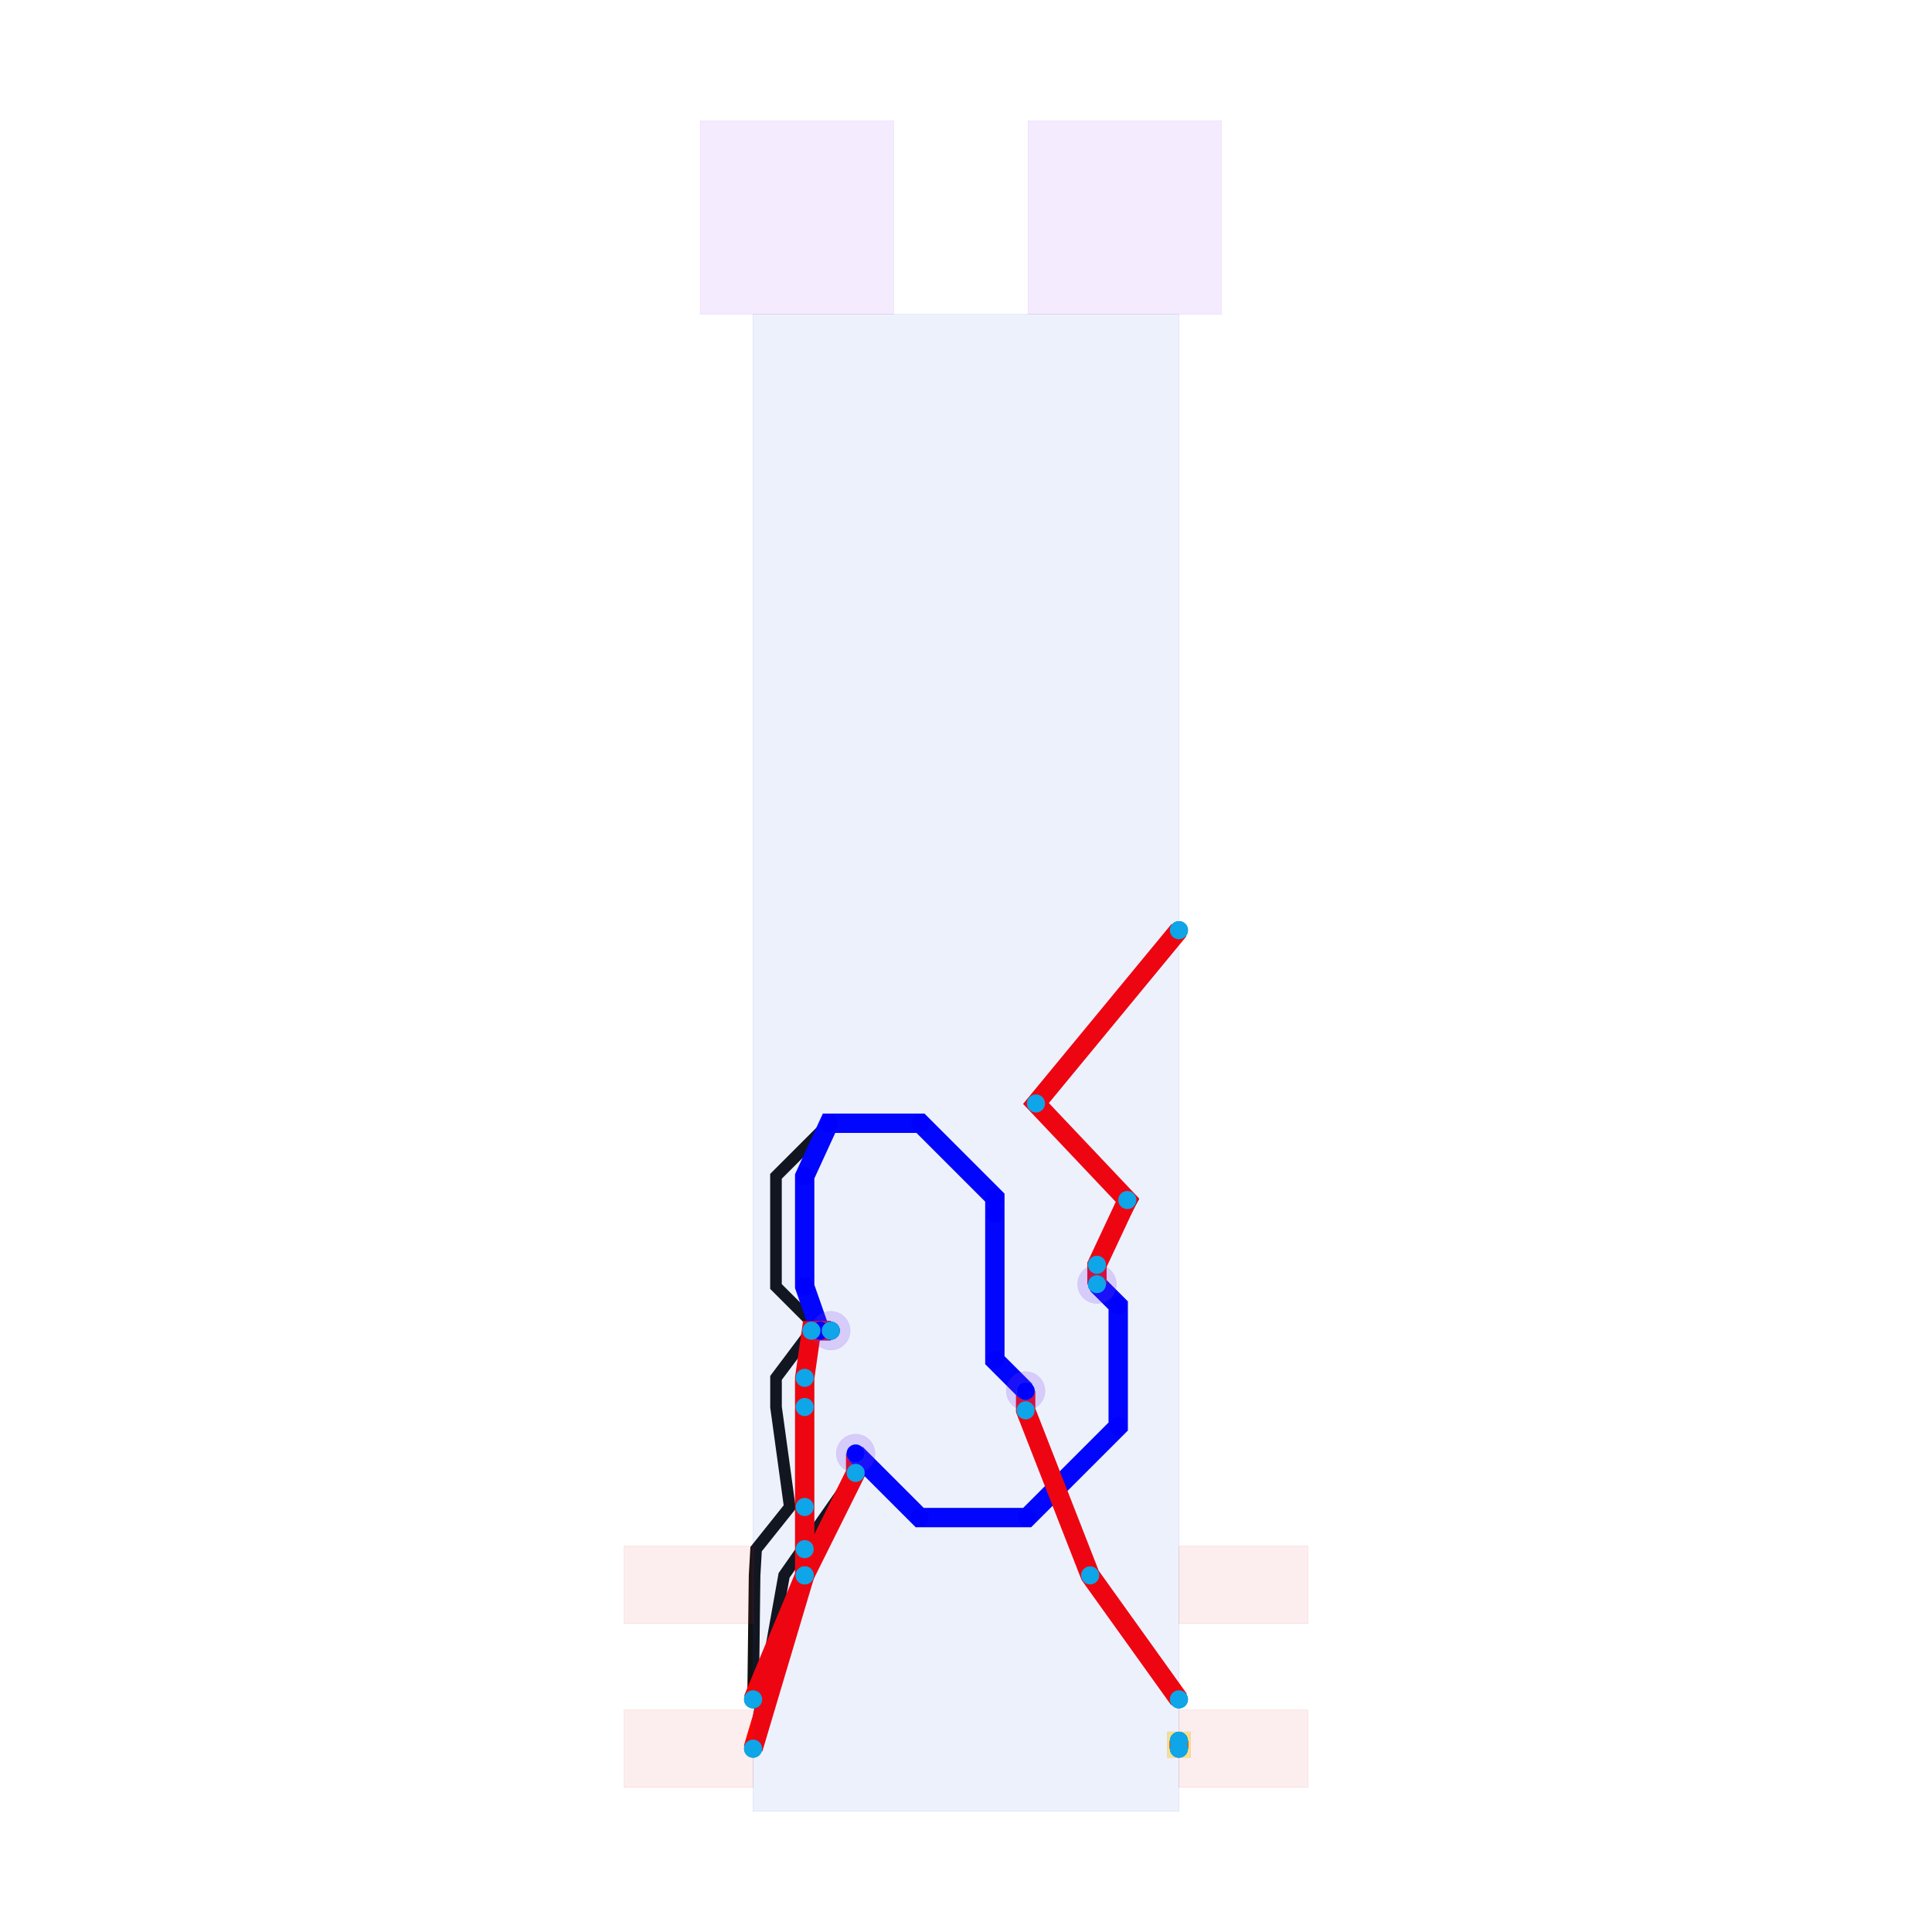
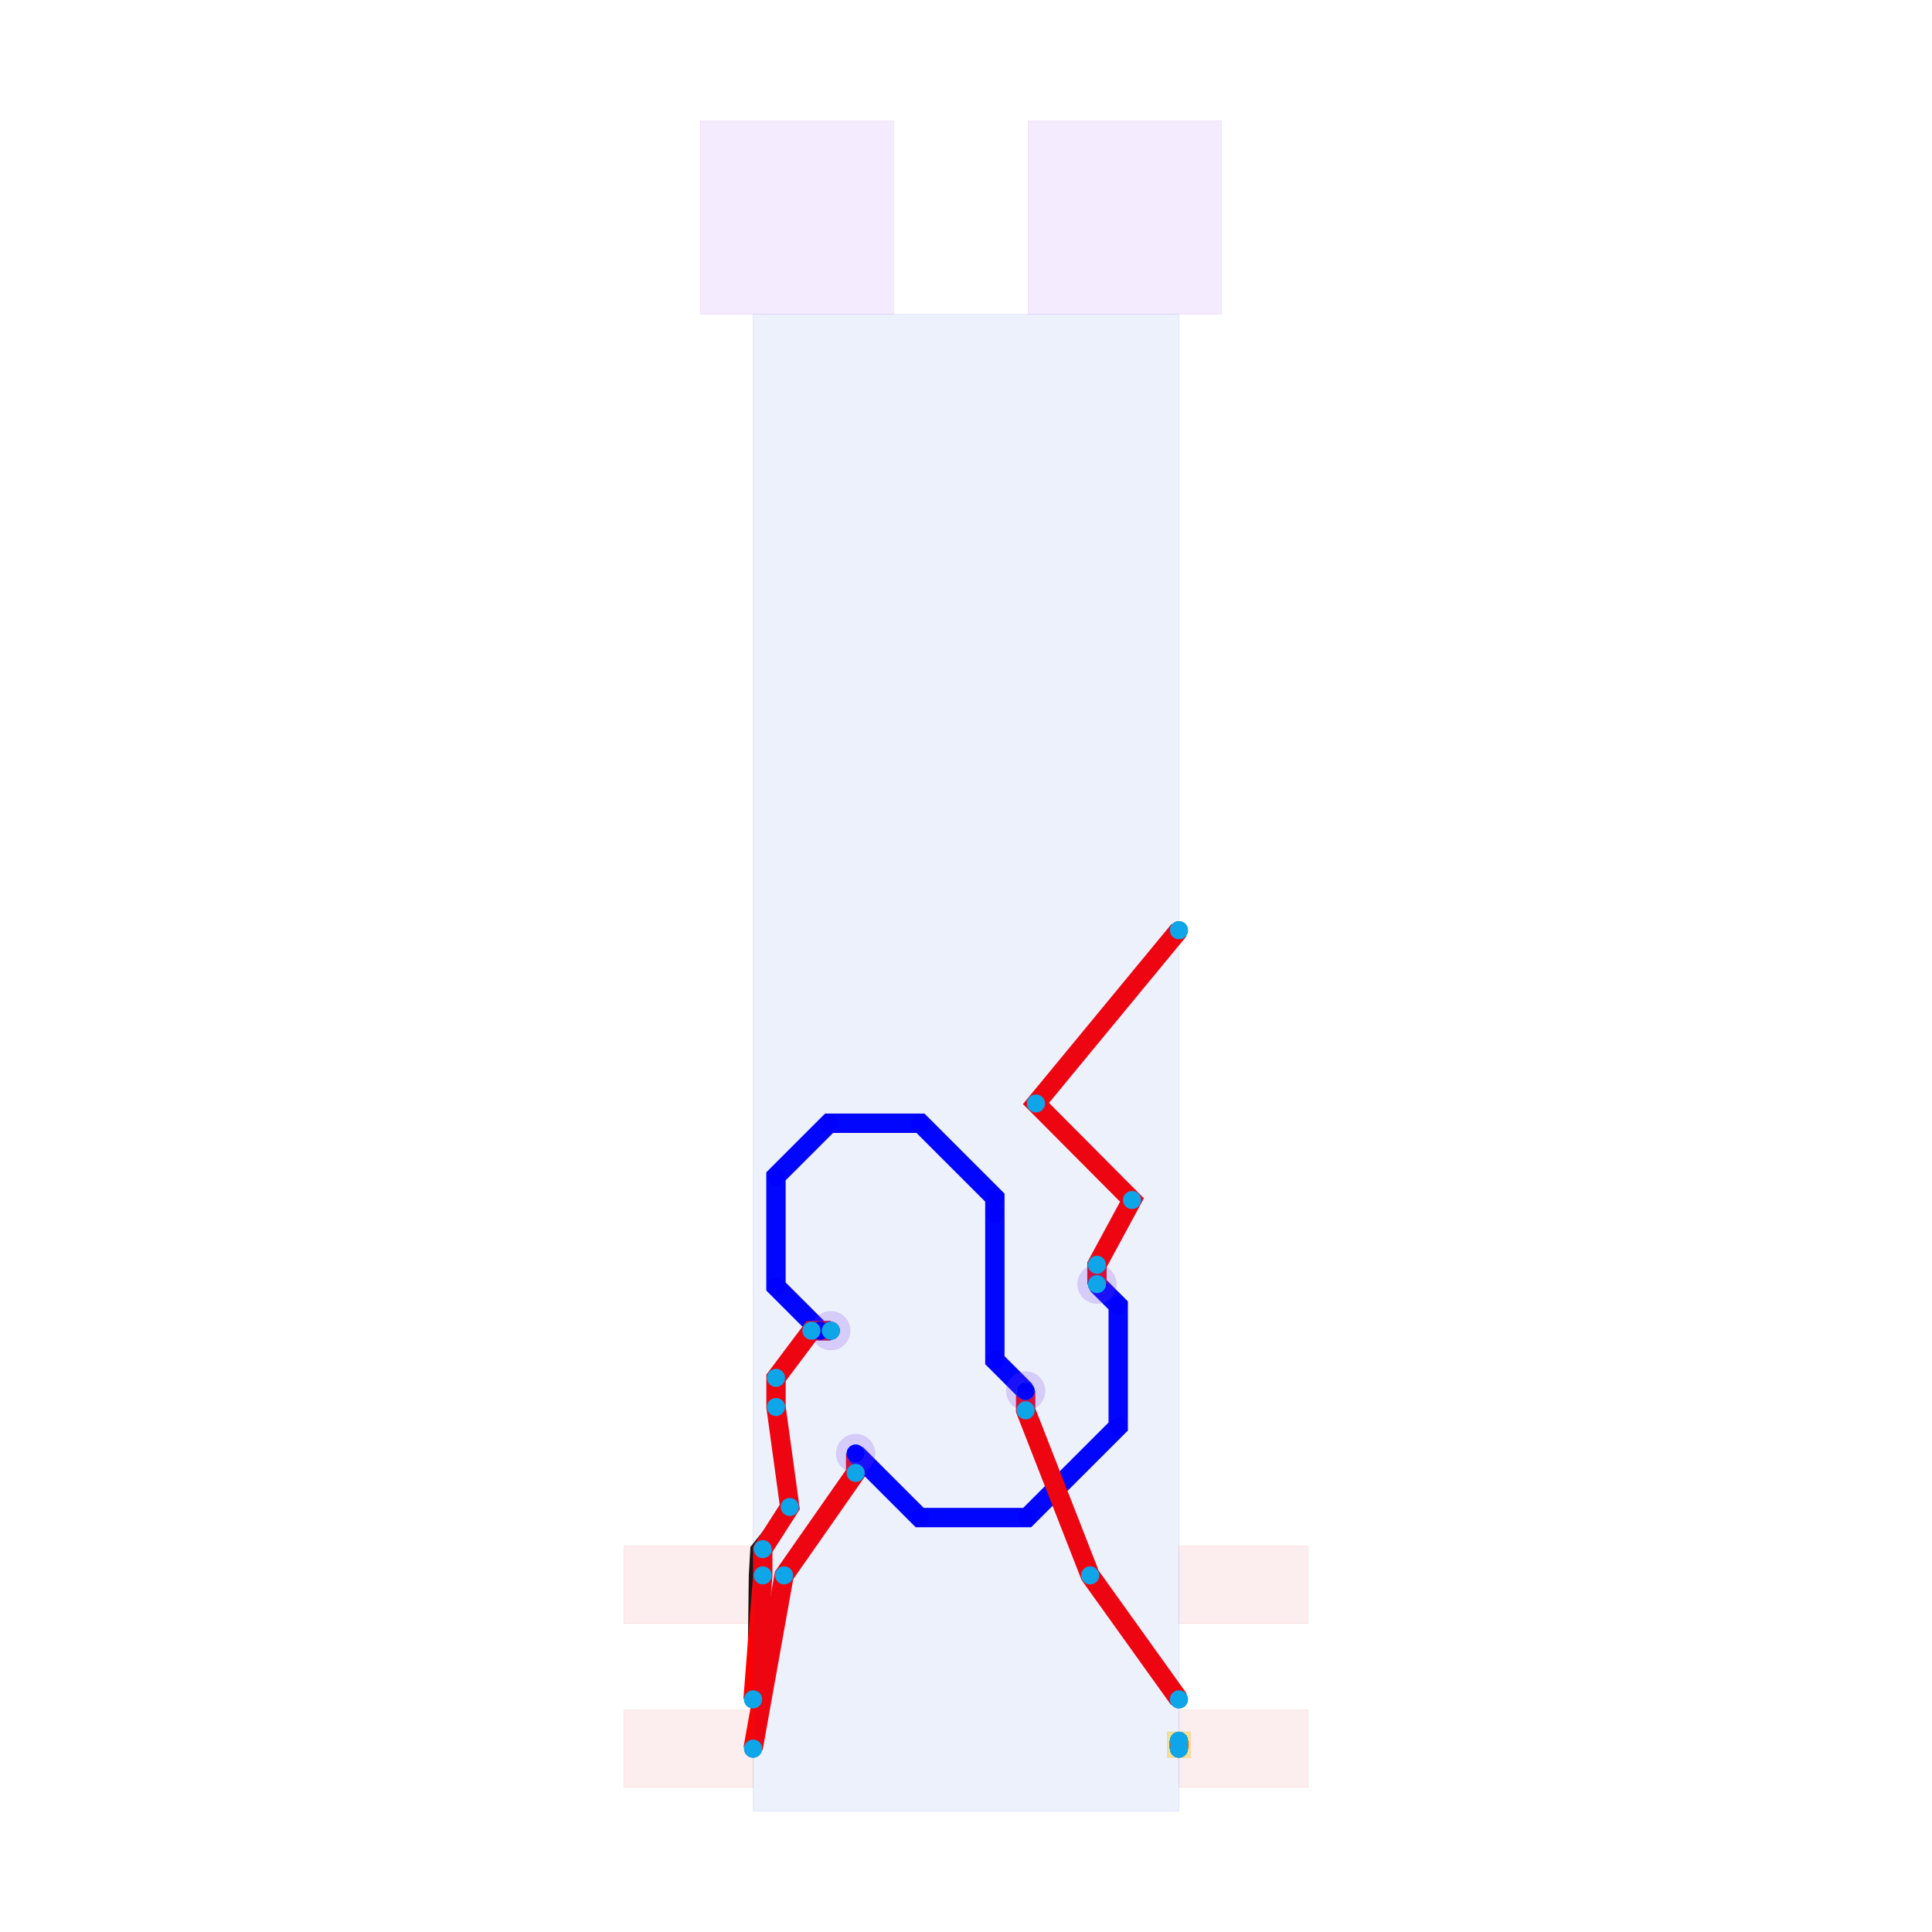
<svg xmlns="http://www.w3.org/2000/svg" width="640" height="640" viewBox="0 0 640 640">
  <rect width="100%" height="100%" fill="white" />
  <g>
    <polyline data-points="-22.1,6.945999999999999 -22.1,6.885" data-type="line" data-label="original:source_net_22_mst1" points="390.534,576.66 390.534,579.267" fill="none" stroke="#111111" stroke-width="3.847" />
  </g>
  <g>
    <polyline data-points="-25.4,6.885 -25.159678666666665,8.227865999999999 -24.604951,9.021963999999999 -24.604951,9.171964" data-type="line" data-label="original:source_net_8_mst2" points="249.466,579.267 259.739,521.862 283.452,487.916 283.452,481.504" fill="none" stroke="#111111" stroke-width="3.847" />
  </g>
  <g>
    <polyline data-points="-24.604951,9.171964 -24.604951,9.171964 -24.108639,8.675652 -23.276166,8.675652 -22.570486,9.381331999999999 -22.570486,10.319981999999998 -22.735174,10.484669999999998" data-type="line" data-label="original:source_net_8_mst2" points="283.452,481.504 283.452,481.504 304.669,502.72 340.255,502.72 370.422,472.554 370.422,432.428 363.382,425.388" fill="none" stroke="#111111" stroke-width="3.847" />
  </g>
  <g>
    <polyline data-points="-22.735174,10.484669999999998 -22.735174,10.484669999999998 -22.735174,10.634669999999998 -22.46373275,11.136552199999999 -23.207815833333335,11.884633999999998 -22.1,13.2275" data-type="line" data-label="original:source_net_8_mst2" points="363.382,425.388 363.382,425.388 363.382,418.976 374.985,397.521 343.177,365.542 390.534,308.137" fill="none" stroke="#111111" stroke-width="3.847" />
  </g>
  <g>
    <polyline data-points="-22.1,7.2669999999999995 -22.788034250000003,8.227865999999999 -23.287796,9.506799999999998 -23.287796,9.656799999999999" data-type="line" data-label="original:source_net_0" points="390.534,562.937 361.122,521.862 339.758,467.19 339.758,460.778" fill="none" stroke="#111111" stroke-width="3.847" />
  </g>
  <g>
    <polyline data-points="-23.287796,9.656799999999999 -23.287796,9.656799999999999 -23.52637,9.895373999999999 -23.52637,11.033787999999998 -23.52637,11.155012999999999 -24.102777,11.731419999999998 -24.811369,11.731419999999998 -25.222591,11.320197999999998 -25.222591,10.466365999999999 -24.880181,10.123955999999998 -24.797736,10.123955999999998" data-type="line" data-label="original:source_net_0" points="339.758,460.778 339.758,460.778 329.56,450.579 329.56,401.914 329.56,396.732 304.919,372.092 274.629,372.092 257.05,389.671 257.05,426.171 271.687,440.808 275.211,440.808" fill="none" stroke="#111111" stroke-width="3.847" />
  </g>
  <g>
    <polyline data-points="-24.797736,10.123955999999998 -24.797736,10.123955999999998 -24.947736,10.123956 -25.222219250000002,9.758369857837744 -25.22221975,9.532466099999999 -25.11575275,8.757753399999999 -25.3765525,8.431019777777777 -25.388276249999997,8.227865999999999 -25.4,7.2669999999999995" data-type="line" data-label="original:source_net_0" points="275.211,440.808 275.211,440.808 268.799,440.808 257.065,456.436 257.065,466.093 261.617,499.211 250.468,513.178 249.967,521.862 249.466,562.937" fill="none" stroke="#111111" stroke-width="3.847" />
  </g>
  <g>
    <polyline data-points="-22.1,6.945999999999999 -22.1,6.885" data-type="line" data-label="source_net_22_mst1" points="390.534,576.66 390.534,579.267" fill="none" stroke="#FF0000" stroke-width="6.412" />
  </g>
  <g>
-     <polyline data-points="-25.4,6.885 -25,8.227865999999999 -24.604951,9.021963999999999 -24.604951,9.171964" data-type="line" data-label="source_net_8_mst2" points="249.466,579.267 266.565,521.862 283.452,487.916 283.452,481.504" fill="none" stroke="#FF0000" stroke-width="6.412" />
+     <polyline data-points="-25.4,6.885 -25.159678666666665,8.227865999999999 -24.604951,9.021963999999999 -24.604951,9.171964" data-type="line" data-label="source_net_8_mst2" points="249.466,579.267 259.739,521.862 283.452,487.916 283.452,481.504" fill="none" stroke="#FF0000" stroke-width="6.412" />
  </g>
  <g>
    <polyline data-points="-24.604951,9.171964 -24.604951,9.171964 -24.108639,8.675652 -23.276166,8.675652 -22.570486,9.381331999999999 -22.570486,10.319981999999998 -22.735174,10.484669999999998" data-type="line" data-label="source_net_8_mst2" points="283.452,481.504 283.452,481.504 304.669,502.72 340.255,502.72 370.422,472.554 370.422,432.428 363.382,425.388" fill="none" stroke="#0000FF" stroke-width="6.412" />
  </g>
  <g>
-     <polyline data-points="-22.735174,10.484669999999998 -22.735174,10.484669999999998 -22.735174,10.634669999999998 -22.5,11.136552199999999 -23.207815833333335,11.884633999999998 -22.1,13.2275" data-type="line" data-label="source_net_8_mst2" points="363.382,425.388 363.382,425.388 363.382,418.976 373.435,397.521 343.177,365.542 390.534,308.137" fill="none" stroke="#FF0000" stroke-width="6.412" />
+     <polyline data-points="-22.735174,10.484669999999998 -22.735174,10.484669999999998 -22.735174,10.634669999999998 -22.46373275,11.136552199999999 -23.207815833333335,11.884633999999998 -22.1,13.2275" data-type="line" data-label="source_net_8_mst2" points="363.382,425.388 363.382,425.388 363.382,418.976 374.985,397.521 343.177,365.542 390.534,308.137" fill="none" stroke="#FF0000" stroke-width="6.412" />
  </g>
  <g>
    <polyline data-points="-22.1,7.2669999999999995 -22.788034250000003,8.227865999999999 -23.287796,9.506799999999998 -23.287796,9.656799999999999" data-type="line" data-label="source_net_0" points="390.534,562.937 361.122,521.862 339.758,467.19 339.758,460.778" fill="none" stroke="#FF0000" stroke-width="6.412" />
  </g>
  <g>
-     <polyline data-points="-23.287796,9.656799999999999 -23.287796,9.656799999999999 -23.52637,9.895373999999999 -23.52637,11.033787999999998 -23.52637,11.155012999999999 -24.102777,11.731419999999998 -24.811369,11.731419999999998 -25,11.320197999999998 -25,10.466365999999999 -24.880181,10.123955999999998 -24.797736,10.123955999999998" data-type="line" data-label="source_net_0" points="339.758,460.778 339.758,460.778 329.56,450.579 329.56,401.914 329.56,396.732 304.919,372.092 274.629,372.092 266.565,389.671 266.565,426.171 271.687,440.808 275.211,440.808" fill="none" stroke="#0000FF" stroke-width="6.412" />
-   </g>
-   <g>
-     <polyline data-points="-24.797736,10.123955999999998 -24.797736,10.123955999999998 -24.947736,10.123956 -25,9.758369857837744 -25,9.532466099999999 -25,8.757753399999999 -25,8.431019777777777 -25,8.227865999999999 -25.4,7.2669999999999995" data-type="line" data-label="source_net_0" points="275.211,440.808 275.211,440.808 268.799,440.808 266.565,456.436 266.565,466.093 266.565,499.211 266.565,513.178 266.565,521.862 249.466,562.937" fill="none" stroke="#FF0000" stroke-width="6.412" />
+     <polyline data-points="-23.287796,9.656799999999999 -23.287796,9.656799999999999 -23.52637,9.895373999999999 -23.52637,11.033787999999998 -23.52637,11.155012999999999 -24.102777,11.731419999999998 -24.811369,11.731419999999998 -25.222591,11.320197999999998 -25.222591,10.466365999999999 -24.880181,10.123955999999998 -24.797736,10.123955999999998" data-type="line" data-label="source_net_0" points="339.758,460.778 339.758,460.778 329.56,450.579 329.56,401.914 329.56,396.732 304.919,372.092 274.629,372.092 257.05,389.671 257.05,426.171 271.687,440.808 275.211,440.808" fill="none" stroke="#0000FF" stroke-width="6.412" />
+   </g>
+   <g>
+     <polyline data-points="-24.797736,10.123955999999998 -24.797736,10.123955999999998 -24.947736,10.123956 -25.222219250000002,9.758369857837744 -25.22221975,9.532466099999999 -25.11575275,8.757753399999999 -25.325,8.431019777777777 -25.325,8.227865999999999 -25.4,7.2669999999999995" data-type="line" data-label="source_net_0" points="275.211,440.808 275.211,440.808 268.799,440.808 257.065,456.436 257.065,466.093 261.617,499.211 252.672,513.178 252.672,521.862 249.466,562.937" fill="none" stroke="#FF0000" stroke-width="6.412" />
  </g>
  <g>
    <rect data-type="rect" data-label="cmn_7" data-x="-23.75" data-y="12.2" x="249.466" y="104.122" width="141.069" height="495.878" fill="rgba(29, 78, 216, 0.08)" stroke="#1d4ed8" stroke-width="0.023" />
  </g>
  <g>
    <rect data-type="rect" data-label="obstacle:rect:0" data-x="-21.6" data-y="8.155" x="390.534" y="512.153" width="42.748" height="25.649" fill="rgba(220, 38, 38, 0.08)" stroke="#dc2626" stroke-width="0.023" />
  </g>
  <g>
    <rect data-type="rect" data-label="obstacle:rect:1" data-x="-21.6" data-y="6.885" x="390.534" y="566.443" width="42.748" height="25.649" fill="rgba(220, 38, 38, 0.08)" stroke="#dc2626" stroke-width="0.023" />
  </g>
  <g>
    <rect data-type="rect" data-label="obstacle:rect:2" data-x="-25.9" data-y="8.155" x="206.718" y="512.153" width="42.748" height="25.649" fill="rgba(220, 38, 38, 0.08)" stroke="#dc2626" stroke-width="0.023" />
  </g>
  <g>
    <rect data-type="rect" data-label="obstacle:rect:3" data-x="-25.9" data-y="6.885" x="206.718" y="566.443" width="42.748" height="25.649" fill="rgba(220, 38, 38, 0.08)" stroke="#dc2626" stroke-width="0.023" />
  </g>
  <g>
    <rect data-type="rect" data-label="obstacle:oval:4" data-x="-25.06" data-y="18.75" x="231.939" y="40" width="64.122" height="64.122" fill="rgba(168, 85, 247, 0.12)" stroke="#a855f7" stroke-width="0.023" />
  </g>
  <g>
    <rect data-type="rect" data-label="obstacle:oval:5" data-x="-22.52" data-y="18.75" x="340.519" y="40" width="64.122" height="64.122" fill="rgba(168, 85, 247, 0.12)" stroke="#a855f7" stroke-width="0.023" />
  </g>
  <g>
    <rect data-type="rect" data-label="boundry-violation:0:0" data-x="-22.1" data-y="6.9155" x="386.687" y="573.689" width="7.695" height="8.55" fill="rgba(250, 204, 21, 0.45)" stroke="#b45309" stroke-width="0.023" />
  </g>
  <circle data-type="circle" data-label="" data-x="-24.604951" data-y="9.171964" cx="283.452" cy="481.504" r="6.412" fill="rgba(124, 58, 237, 0.2)" stroke="#7c3aed" stroke-width="0.023" />
  <circle data-type="circle" data-label="" data-x="-22.735174" data-y="10.484669999999998" cx="363.382" cy="425.388" r="6.412" fill="rgba(124, 58, 237, 0.2)" stroke="#7c3aed" stroke-width="0.023" />
  <circle data-type="circle" data-label="" data-x="-23.287796" data-y="9.656799999999999" cx="339.758" cy="460.778" r="6.412" fill="rgba(124, 58, 237, 0.2)" stroke="#7c3aed" stroke-width="0.023" />
  <circle data-type="circle" data-label="" data-x="-24.797736" data-y="10.123955999999998" cx="275.211" cy="440.808" r="6.412" fill="rgba(124, 58, 237, 0.2)" stroke="#7c3aed" stroke-width="0.023" />
  <g>
    <circle data-type="point" data-label="source_net_22_mst1" data-x="-22.1" data-y="6.945999999999999" cx="390.534" cy="576.66" r="3" fill="#0f766e" />
  </g>
  <g>
    <circle data-type="point" data-label="source_net_22_mst1" data-x="-22.1" data-y="6.885" cx="390.534" cy="579.267" r="3" fill="#0f766e" />
  </g>
  <g>
    <circle data-type="point" data-label="source_net_0" data-x="-22.1" data-y="7.2669999999999995" cx="390.534" cy="562.937" r="3" fill="#0f766e" />
  </g>
  <g>
    <circle data-type="point" data-label="source_net_0" data-x="-25.4" data-y="7.2669999999999995" cx="249.466" cy="562.937" r="3" fill="#0f766e" />
  </g>
  <g>
    <circle data-type="point" data-label="source_net_8_mst2" data-x="-25.4" data-y="6.885" cx="249.466" cy="579.267" r="3" fill="#0f766e" />
  </g>
  <g>
    <circle data-type="point" data-label="source_net_8_mst2" data-x="-22.1" data-y="13.2275" cx="390.534" cy="308.137" r="3" fill="#0f766e" />
  </g>
  <g>
    <circle data-type="point" data-label="" data-x="-22.1" data-y="6.945999999999999" cx="390.534" cy="576.66" r="3" fill="#0ea5e9" />
  </g>
  <g>
    <circle data-type="point" data-label="" data-x="-22.1" data-y="6.885" cx="390.534" cy="579.267" r="3" fill="#0ea5e9" />
  </g>
  <g>
    <circle data-type="point" data-label="" data-x="-25.4" data-y="6.885" cx="249.466" cy="579.267" r="3" fill="#0ea5e9" />
  </g>
  <g>
-     <circle data-type="point" data-label="" data-x="-25" data-y="8.227865999999999" cx="266.565" cy="521.862" r="3" fill="#0ea5e9" />
+     <circle data-type="point" data-label="" data-x="-25.159678666666665" data-y="8.227865999999999" cx="259.739" cy="521.862" r="3" fill="#0ea5e9" />
  </g>
  <g>
    <circle data-type="point" data-label="" data-x="-24.604951" data-y="9.021963999999999" cx="283.452" cy="487.916" r="3" fill="#0ea5e9" />
  </g>
  <g>
    <circle data-type="point" data-label="" data-x="-24.604951" data-y="9.171964" cx="283.452" cy="481.504" r="3" fill="#0ea5e9" />
  </g>
  <g>
    <circle data-type="point" data-label="" data-x="-24.604951" data-y="9.171964" cx="283.452" cy="481.504" r="3" fill="#0000FF" />
  </g>
  <g>
    <circle data-type="point" data-label="" data-x="-24.108639" data-y="8.675652" cx="304.669" cy="502.72" r="3" fill="#0000FF" />
  </g>
  <g>
    <circle data-type="point" data-label="" data-x="-23.276166" data-y="8.675652" cx="340.255" cy="502.72" r="3" fill="#0000FF" />
  </g>
  <g>
    <circle data-type="point" data-label="" data-x="-22.570486" data-y="9.381331999999999" cx="370.422" cy="472.554" r="3" fill="#0000FF" />
  </g>
  <g>
    <circle data-type="point" data-label="" data-x="-22.570486" data-y="10.319981999999998" cx="370.422" cy="432.428" r="3" fill="#0000FF" />
  </g>
  <g>
    <circle data-type="point" data-label="" data-x="-22.735174" data-y="10.484669999999998" cx="363.382" cy="425.388" r="3" fill="#0000FF" />
  </g>
  <g>
    <circle data-type="point" data-label="" data-x="-22.735174" data-y="10.484669999999998" cx="363.382" cy="425.388" r="3" fill="#0ea5e9" />
  </g>
  <g>
    <circle data-type="point" data-label="" data-x="-22.735174" data-y="10.634669999999998" cx="363.382" cy="418.976" r="3" fill="#0ea5e9" />
  </g>
  <g>
-     <circle data-type="point" data-label="" data-x="-22.5" data-y="11.136552199999999" cx="373.435" cy="397.521" r="3" fill="#0ea5e9" />
+     <circle data-type="point" data-label="" data-x="-22.46373275" data-y="11.136552199999999" cx="374.985" cy="397.521" r="3" fill="#0ea5e9" />
  </g>
  <g>
    <circle data-type="point" data-label="" data-x="-23.207815833333335" data-y="11.884633999999998" cx="343.177" cy="365.542" r="3" fill="#0ea5e9" />
  </g>
  <g>
    <circle data-type="point" data-label="" data-x="-22.1" data-y="13.2275" cx="390.534" cy="308.137" r="3" fill="#0ea5e9" />
  </g>
  <g>
    <circle data-type="point" data-label="" data-x="-22.1" data-y="7.2669999999999995" cx="390.534" cy="562.937" r="3" fill="#0ea5e9" />
  </g>
  <g>
    <circle data-type="point" data-label="" data-x="-22.788034250000003" data-y="8.227865999999999" cx="361.122" cy="521.862" r="3" fill="#0ea5e9" />
  </g>
  <g>
    <circle data-type="point" data-label="" data-x="-23.287796" data-y="9.506799999999998" cx="339.758" cy="467.19" r="3" fill="#0ea5e9" />
  </g>
  <g>
    <circle data-type="point" data-label="" data-x="-23.287796" data-y="9.656799999999999" cx="339.758" cy="460.778" r="3" fill="#0ea5e9" />
  </g>
  <g>
    <circle data-type="point" data-label="" data-x="-23.287796" data-y="9.656799999999999" cx="339.758" cy="460.778" r="3" fill="#0000FF" />
  </g>
  <g>
    <circle data-type="point" data-label="" data-x="-23.52637" data-y="9.895373999999999" cx="329.56" cy="450.579" r="3" fill="#0000FF" />
  </g>
  <g>
    <circle data-type="point" data-label="" data-x="-23.52637" data-y="11.033787999999998" cx="329.56" cy="401.914" r="3" fill="#0000FF" />
  </g>
  <g>
    <circle data-type="point" data-label="" data-x="-23.52637" data-y="11.155012999999999" cx="329.56" cy="396.732" r="3" fill="#0000FF" />
  </g>
  <g>
    <circle data-type="point" data-label="" data-x="-24.102777" data-y="11.731419999999998" cx="304.919" cy="372.092" r="3" fill="#0000FF" />
  </g>
  <g>
    <circle data-type="point" data-label="" data-x="-24.811369" data-y="11.731419999999998" cx="274.629" cy="372.092" r="3" fill="#0000FF" />
  </g>
  <g>
-     <circle data-type="point" data-label="" data-x="-25" data-y="11.320197999999998" cx="266.565" cy="389.671" r="3" fill="#0000FF" />
-   </g>
-   <g>
-     <circle data-type="point" data-label="" data-x="-25" data-y="10.466365999999999" cx="266.565" cy="426.171" r="3" fill="#0000FF" />
+     <circle data-type="point" data-label="" data-x="-25.222591" data-y="11.320197999999998" cx="257.05" cy="389.671" r="3" fill="#0000FF" />
+   </g>
+   <g>
+     <circle data-type="point" data-label="" data-x="-25.222591" data-y="10.466365999999999" cx="257.05" cy="426.171" r="3" fill="#0000FF" />
  </g>
  <g>
    <circle data-type="point" data-label="" data-x="-24.880181" data-y="10.123955999999998" cx="271.687" cy="440.808" r="3" fill="#0000FF" />
  </g>
  <g>
    <circle data-type="point" data-label="" data-x="-24.797736" data-y="10.123955999999998" cx="275.211" cy="440.808" r="3" fill="#0000FF" />
  </g>
  <g>
    <circle data-type="point" data-label="" data-x="-24.797736" data-y="10.123955999999998" cx="275.211" cy="440.808" r="3" fill="#0ea5e9" />
  </g>
  <g>
    <circle data-type="point" data-label="" data-x="-24.947736" data-y="10.123956" cx="268.799" cy="440.808" r="3" fill="#0ea5e9" />
  </g>
  <g>
-     <circle data-type="point" data-label="" data-x="-25" data-y="9.758369857837744" cx="266.565" cy="456.436" r="3" fill="#0ea5e9" />
-   </g>
-   <g>
-     <circle data-type="point" data-label="" data-x="-25" data-y="9.532466099999999" cx="266.565" cy="466.093" r="3" fill="#0ea5e9" />
-   </g>
-   <g>
-     <circle data-type="point" data-label="" data-x="-25" data-y="8.757753399999999" cx="266.565" cy="499.211" r="3" fill="#0ea5e9" />
-   </g>
-   <g>
-     <circle data-type="point" data-label="" data-x="-25" data-y="8.431019777777777" cx="266.565" cy="513.178" r="3" fill="#0ea5e9" />
-   </g>
-   <g>
-     <circle data-type="point" data-label="" data-x="-25" data-y="8.227865999999999" cx="266.565" cy="521.862" r="3" fill="#0ea5e9" />
+     <circle data-type="point" data-label="" data-x="-25.222219250000002" data-y="9.758369857837744" cx="257.065" cy="456.436" r="3" fill="#0ea5e9" />
+   </g>
+   <g>
+     <circle data-type="point" data-label="" data-x="-25.22221975" data-y="9.532466099999999" cx="257.065" cy="466.093" r="3" fill="#0ea5e9" />
+   </g>
+   <g>
+     <circle data-type="point" data-label="" data-x="-25.11575275" data-y="8.757753399999999" cx="261.617" cy="499.211" r="3" fill="#0ea5e9" />
+   </g>
+   <g>
+     <circle data-type="point" data-label="" data-x="-25.325" data-y="8.431019777777777" cx="252.672" cy="513.178" r="3" fill="#0ea5e9" />
+   </g>
+   <g>
+     <circle data-type="point" data-label="" data-x="-25.325" data-y="8.227865999999999" cx="252.672" cy="521.862" r="3" fill="#0ea5e9" />
  </g>
  <g>
    <circle data-type="point" data-label="" data-x="-25.4" data-y="7.2669999999999995" cx="249.466" cy="562.937" r="3" fill="#0ea5e9" />
  </g>
  <g id="crosshair" style="display: none">
    <line id="crosshair-h" y1="0" y2="640" stroke="#666" stroke-width="0.5" />
    <line id="crosshair-v" x1="0" x2="640" stroke="#666" stroke-width="0.5" />
    <text id="coordinates" font-family="monospace" font-size="12" fill="#666" />
  </g>
</svg>
